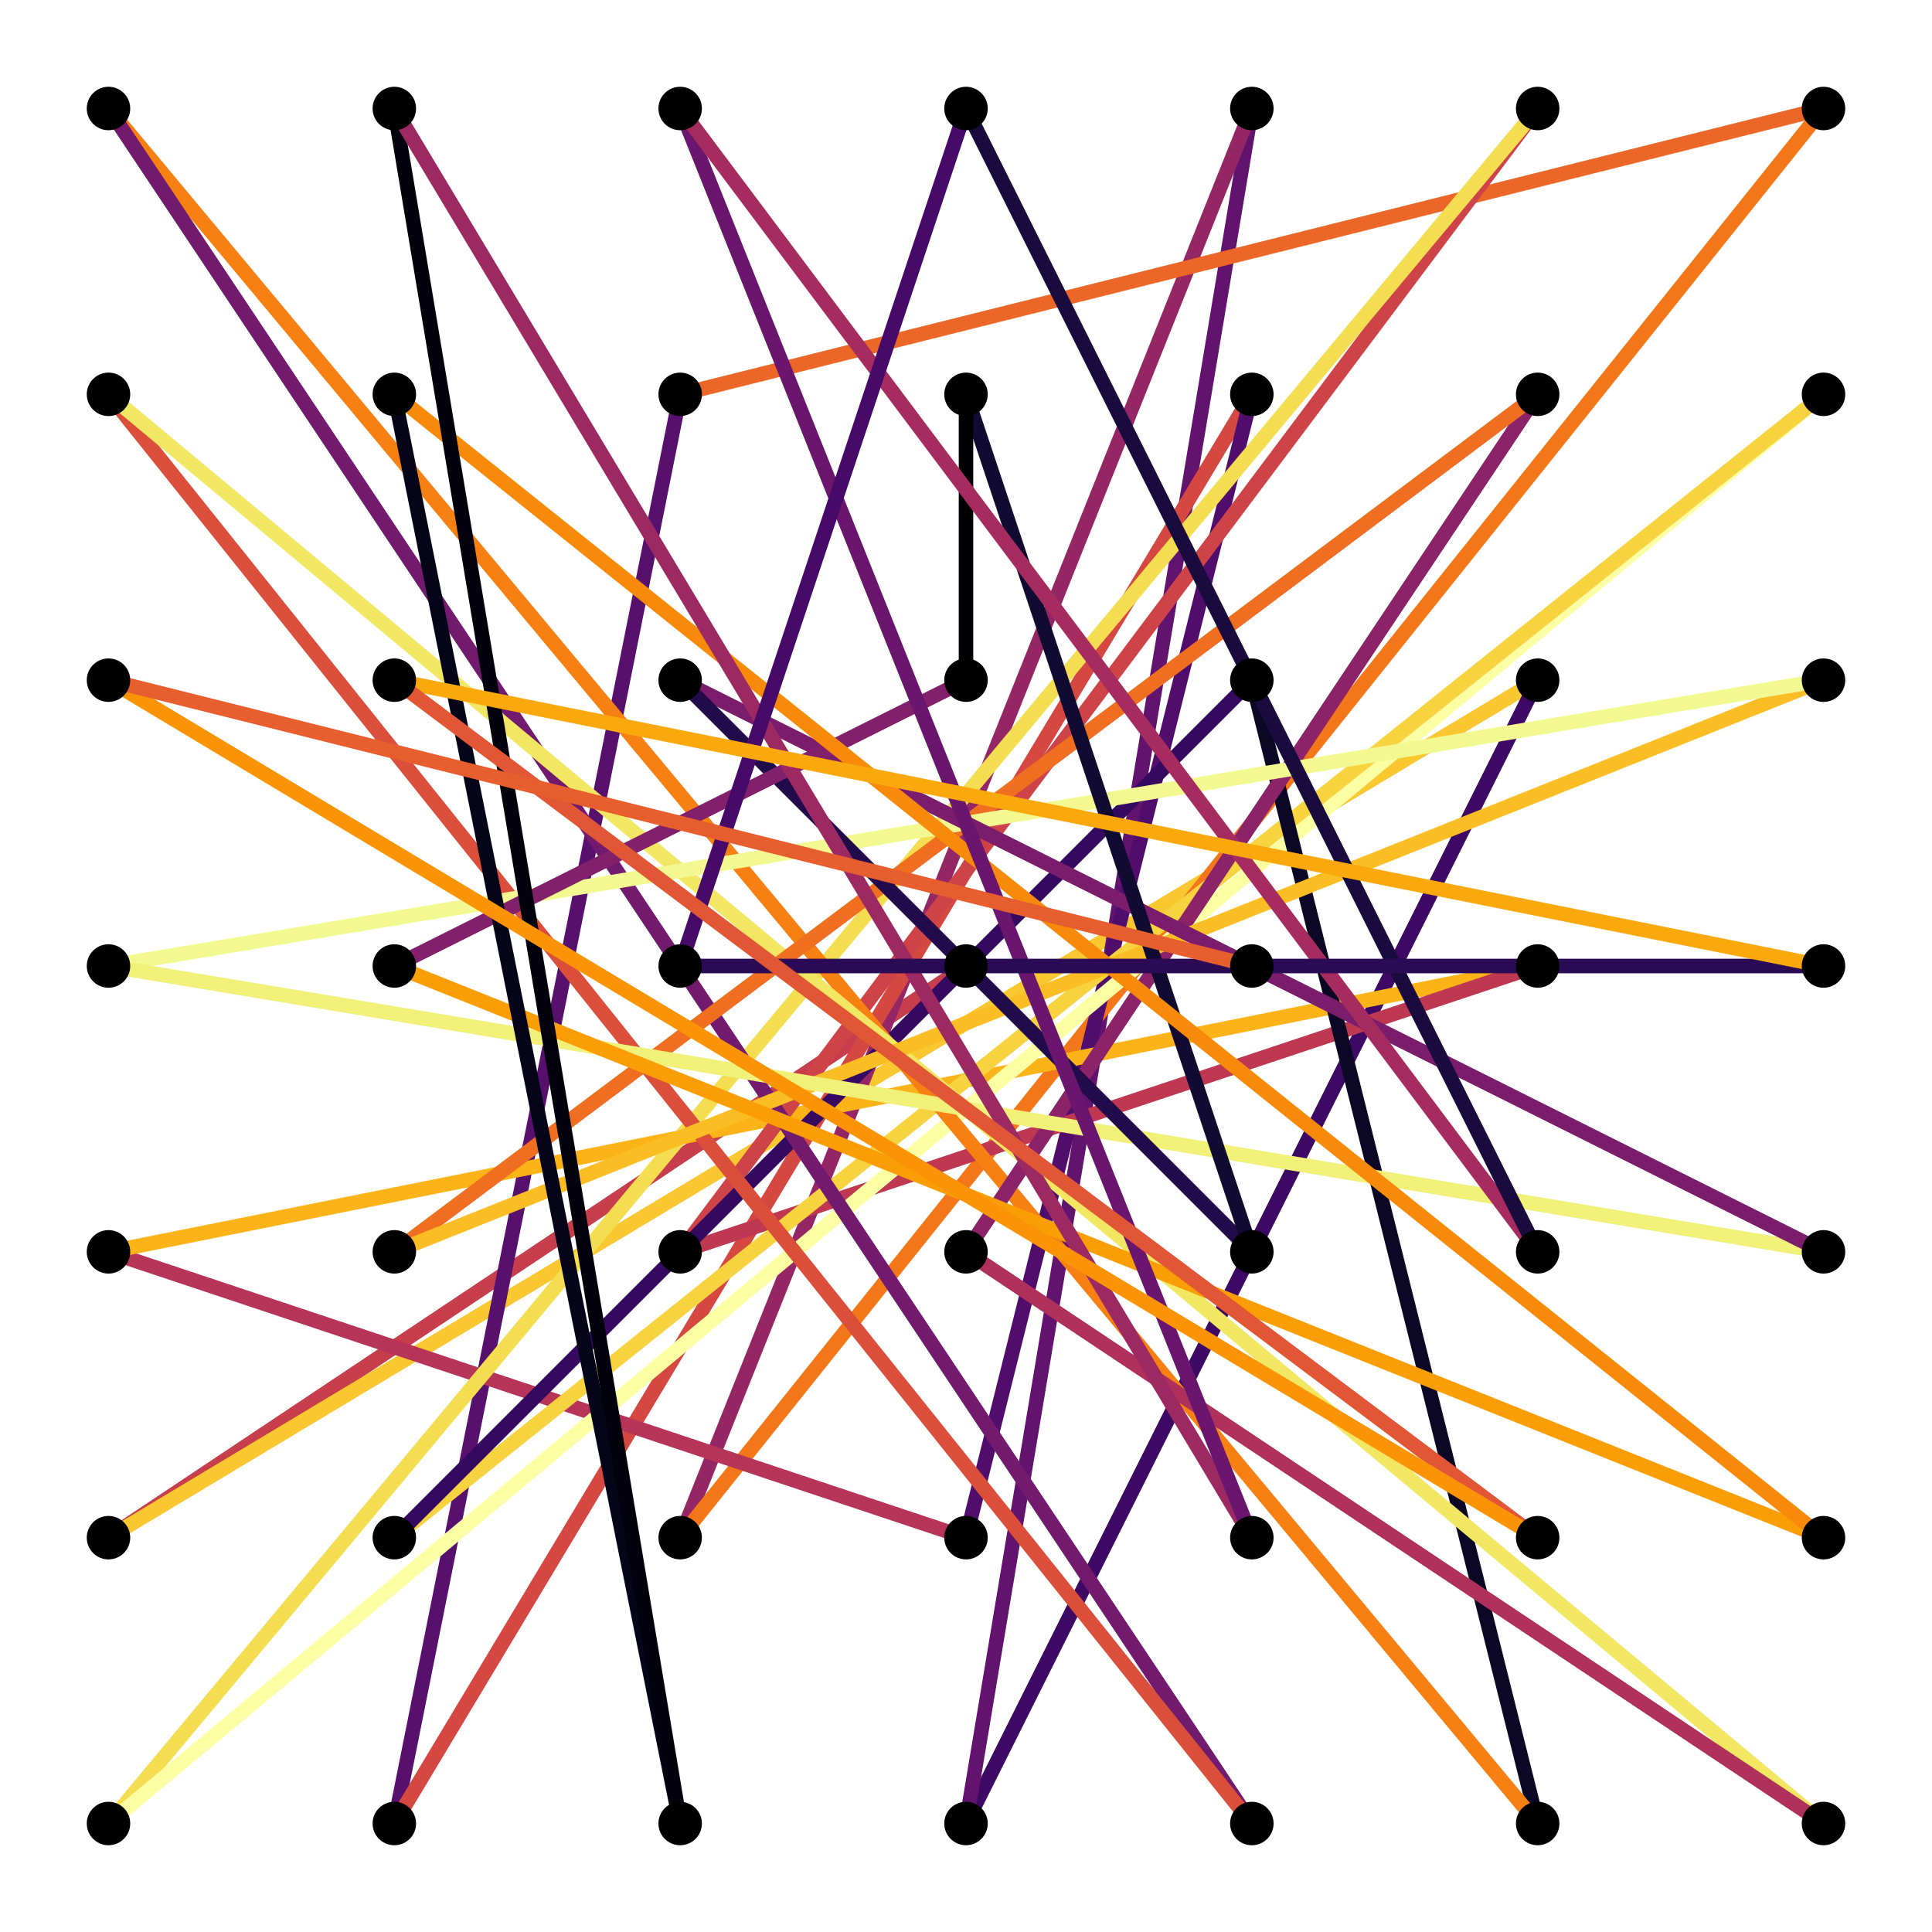
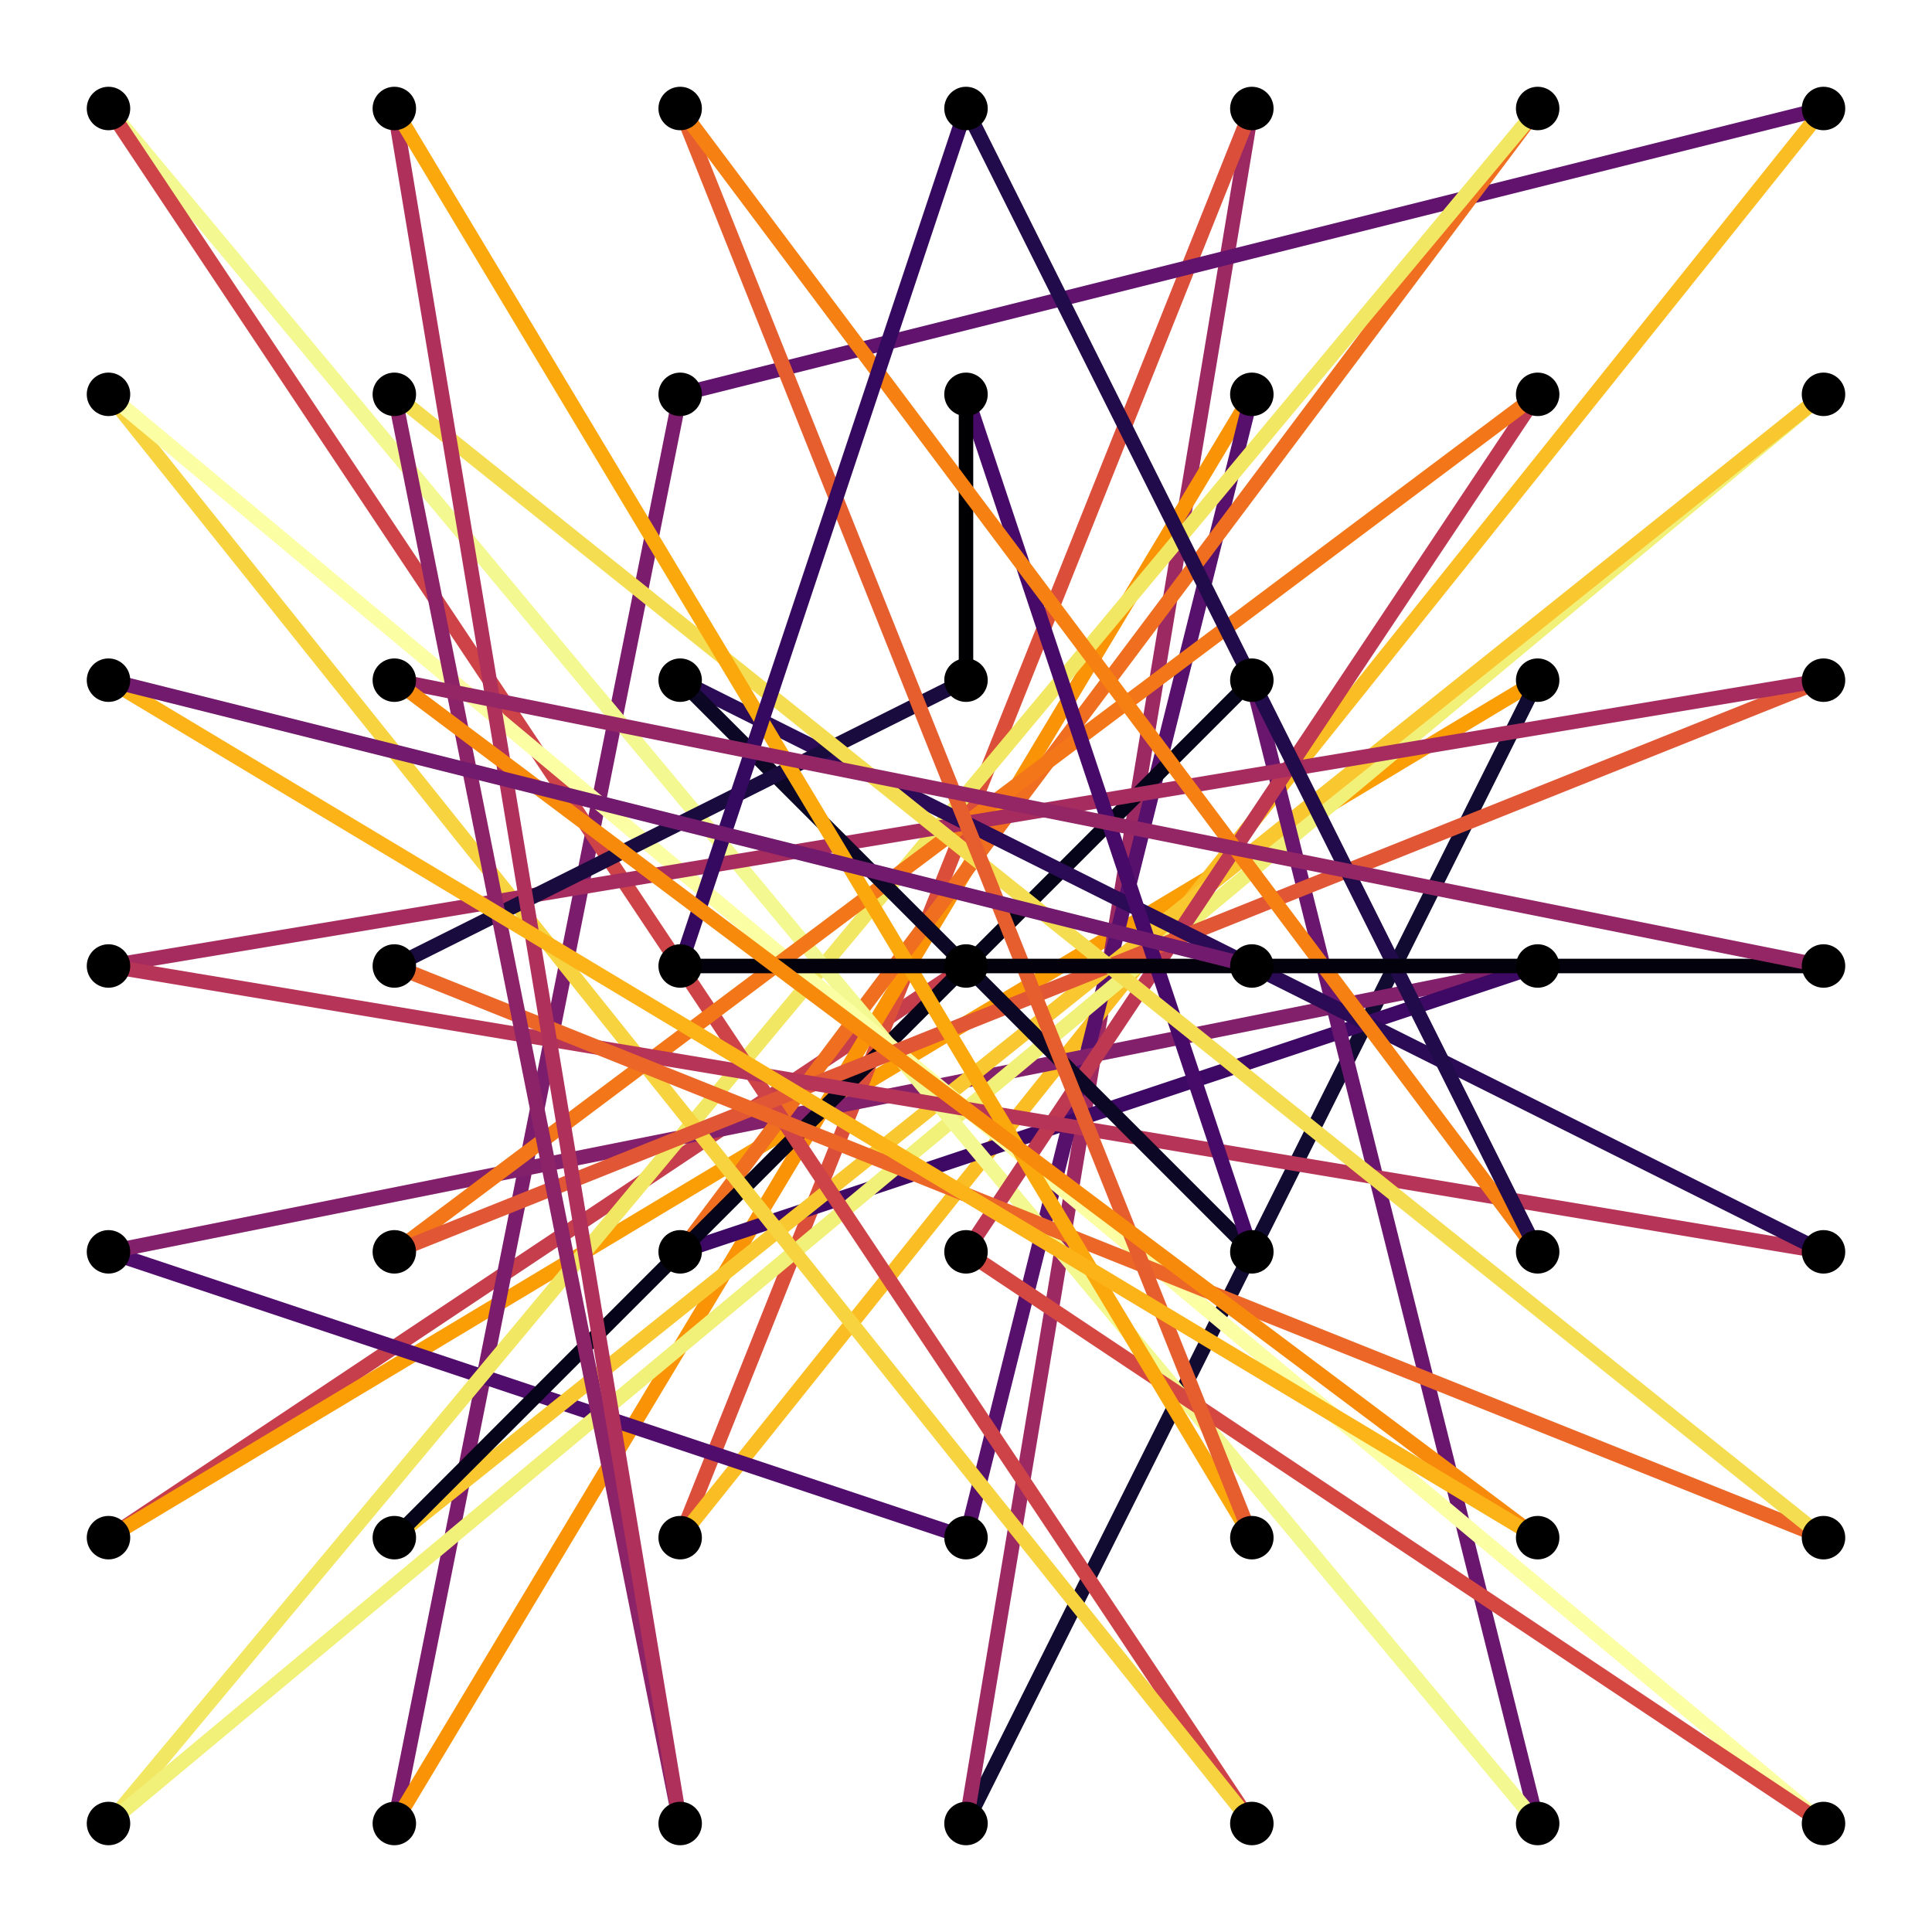
<svg xmlns="http://www.w3.org/2000/svg" width="400" height="400" viewBox="0 0 1600 1600">
  <defs>
-     <clipPath id="clip360">
+     <clipPath id="clip940">
      <rect x="0" y="0" width="1600" height="1600" />
    </clipPath>
  </defs>
-   <path clip-path="url(#clip360)" d=" M0 1600 L1600 1600 L1600 0 L0 0  Z   " fill="#ffffff" fill-rule="evenodd" fill-opacity="1" />
+   <path clip-path="url(#clip940)" d=" M0 1600 L1600 1600 L1600 0 L0 0  Z   " fill="#ffffff" fill-rule="evenodd" fill-opacity="1" />
  <defs>
-     <clipPath id="clip361">
+     <clipPath id="clip941">
      <rect x="320" y="160" width="1121" height="1121" />
    </clipPath>
  </defs>
-   <path clip-path="url(#clip360)" d=" M47.244 1552.76 L1552.76 1552.76 L1552.76 47.244 L47.244 47.244  Z   " fill="#ffffff" fill-rule="evenodd" fill-opacity="1" />
+   <path clip-path="url(#clip940)" d=" M47.244 1552.76 L1552.76 1552.76 L1552.76 47.244 L47.244 47.244  Z   " fill="#ffffff" fill-rule="evenodd" fill-opacity="1" />
  <defs>
-     <clipPath id="clip362">
+     <clipPath id="clip942">
      <rect x="47" y="47" width="1507" height="1507" />
    </clipPath>
  </defs>
-   <polyline clip-path="url(#clip362)" style="stroke:#c63d4c; stroke-linecap:butt; stroke-linejoin:round; stroke-width:12; stroke-opacity:1; fill:none" points="   800,800 89.853,1273.43    " />
-   <polyline clip-path="url(#clip362)" style="stroke:#f9c830; stroke-linecap:butt; stroke-linejoin:round; stroke-width:12; stroke-opacity:1; fill:none" points="   89.853,1273.43 1273.43,563.284    " />
-   <polyline clip-path="url(#clip362)" style="stroke:#3e0965; stroke-linecap:butt; stroke-linejoin:round; stroke-width:12; stroke-opacity:1; fill:none" points="   1273.43,563.284 800,1510.15    " />
-   <polyline clip-path="url(#clip362)" style="stroke:#61136e; stroke-linecap:butt; stroke-linejoin:round; stroke-width:12; stroke-opacity:1; fill:none" points="   800,1510.15 1036.72,89.853    " />
-   <polyline clip-path="url(#clip362)" style="stroke:#952666; stroke-linecap:butt; stroke-linejoin:round; stroke-width:12; stroke-opacity:1; fill:none" points="   1036.72,89.853 563.284,1273.43    " />
-   <polyline clip-path="url(#clip362)" style="stroke:#f37719; stroke-linecap:butt; stroke-linejoin:round; stroke-width:12; stroke-opacity:1; fill:none" points="   563.284,1273.43 1510.15,89.853    " />
-   <polyline clip-path="url(#clip362)" style="stroke:#eb6627; stroke-linecap:butt; stroke-linejoin:round; stroke-width:12; stroke-opacity:1; fill:none" points="   1510.15,89.853 563.284,326.569    " />
-   <polyline clip-path="url(#clip362)" style="stroke:#58106d; stroke-linecap:butt; stroke-linejoin:round; stroke-width:12; stroke-opacity:1; fill:none" points="   563.284,326.569 326.569,1510.15    " />
-   <polyline clip-path="url(#clip362)" style="stroke:#d44841; stroke-linecap:butt; stroke-linejoin:round; stroke-width:12; stroke-opacity:1; fill:none" points="   326.569,1510.15 1036.72,326.569    " />
-   <polyline clip-path="url(#clip362)" style="stroke:#500d6c; stroke-linecap:butt; stroke-linejoin:round; stroke-width:12; stroke-opacity:1; fill:none" points="   1036.72,326.569 800,1273.43    " />
-   <polyline clip-path="url(#clip362)" style="stroke:#b63457; stroke-linecap:butt; stroke-linejoin:round; stroke-width:12; stroke-opacity:1; fill:none" points="   800,1273.43 89.853,1036.72    " />
-   <polyline clip-path="url(#clip362)" style="stroke:#fbb317; stroke-linecap:butt; stroke-linejoin:round; stroke-width:12; stroke-opacity:1; fill:none" points="   89.853,1036.72 1273.43,800    " />
-   <polyline clip-path="url(#clip362)" style="stroke:#be3852; stroke-linecap:butt; stroke-linejoin:round; stroke-width:12; stroke-opacity:1; fill:none" points="   1273.43,800 563.284,1036.72    " />
-   <polyline clip-path="url(#clip362)" style="stroke:#cd4347; stroke-linecap:butt; stroke-linejoin:round; stroke-width:12; stroke-opacity:1; fill:none" points="   563.284,1036.72 1273.43,89.853    " />
-   <polyline clip-path="url(#clip362)" style="stroke:#f4dd50; stroke-linecap:butt; stroke-linejoin:round; stroke-width:12; stroke-opacity:1; fill:none" points="   1273.43,89.853 89.853,1510.15    " />
-   <polyline clip-path="url(#clip362)" style="stroke:#fcfea4; stroke-linecap:butt; stroke-linejoin:round; stroke-width:12; stroke-opacity:1; fill:none" points="   89.853,1510.15 1510.15,326.569    " />
-   <polyline clip-path="url(#clip362)" style="stroke:#f6d33f; stroke-linecap:butt; stroke-linejoin:round; stroke-width:12; stroke-opacity:1; fill:none" points="   1510.15,326.569 326.569,1273.43    " />
-   <polyline clip-path="url(#clip362)" style="stroke:#34095f; stroke-linecap:butt; stroke-linejoin:round; stroke-width:12; stroke-opacity:1; fill:none" points="   326.569,1273.43 1036.72,563.284    " />
-   <polyline clip-path="url(#clip362)" style="stroke:#0b0724; stroke-linecap:butt; stroke-linejoin:round; stroke-width:12; stroke-opacity:1; fill:none" points="   1036.72,563.284 1273.43,1510.15    " />
-   <polyline clip-path="url(#clip362)" style="stroke:#f68012; stroke-linecap:butt; stroke-linejoin:round; stroke-width:12; stroke-opacity:1; fill:none" points="   1273.43,1510.15 89.853,89.853    " />
-   <polyline clip-path="url(#clip362)" style="stroke:#721a6d; stroke-linecap:butt; stroke-linejoin:round; stroke-width:12; stroke-opacity:1; fill:none" points="   89.853,89.853 1036.72,1510.15    " />
-   <polyline clip-path="url(#clip362)" style="stroke:#db4f3a; stroke-linecap:butt; stroke-linejoin:round; stroke-width:12; stroke-opacity:1; fill:none" points="   1036.72,1510.15 89.853,326.569    " />
-   <polyline clip-path="url(#clip362)" style="stroke:#f2e763; stroke-linecap:butt; stroke-linejoin:round; stroke-width:12; stroke-opacity:1; fill:none" points="   89.853,326.569 1510.15,1510.15    " />
-   <polyline clip-path="url(#clip362)" style="stroke:#ae305b; stroke-linecap:butt; stroke-linejoin:round; stroke-width:12; stroke-opacity:1; fill:none" points="   1510.15,1510.15 800,1036.72    " />
-   <polyline clip-path="url(#clip362)" style="stroke:#8c2369; stroke-linecap:butt; stroke-linejoin:round; stroke-width:12; stroke-opacity:1; fill:none" points="   800,1036.72 1273.43,326.569    " />
-   <polyline clip-path="url(#clip362)" style="stroke:#ef6e20; stroke-linecap:butt; stroke-linejoin:round; stroke-width:12; stroke-opacity:1; fill:none" points="   1273.43,326.569 326.569,1036.72    " />
-   <polyline clip-path="url(#clip362)" style="stroke:#fabd23; stroke-linecap:butt; stroke-linejoin:round; stroke-width:12; stroke-opacity:1; fill:none" points="   326.569,1036.72 1510.15,563.284    " />
-   <polyline clip-path="url(#clip362)" style="stroke:#f4f890; stroke-linecap:butt; stroke-linejoin:round; stroke-width:12; stroke-opacity:1; fill:none" points="   1510.15,563.284 89.853,800    " />
-   <polyline clip-path="url(#clip362)" style="stroke:#f1f079; stroke-linecap:butt; stroke-linejoin:round; stroke-width:12; stroke-opacity:1; fill:none" points="   89.853,800 1510.15,1036.72    " />
-   <polyline clip-path="url(#clip362)" style="stroke:#7b1d6c; stroke-linecap:butt; stroke-linejoin:round; stroke-width:12; stroke-opacity:1; fill:none" points="   1510.15,1036.72 563.284,563.284    " />
-   <polyline clip-path="url(#clip362)" style="stroke:#210b4b; stroke-linecap:butt; stroke-linejoin:round; stroke-width:12; stroke-opacity:1; fill:none" points="   563.284,563.284 1036.72,1036.72    " />
-   <polyline clip-path="url(#clip362)" style="stroke:#110a31; stroke-linecap:butt; stroke-linejoin:round; stroke-width:12; stroke-opacity:1; fill:none" points="   1036.72,1036.72 800,326.569    " />
-   <polyline clip-path="url(#clip362)" style="stroke:#000003; stroke-linecap:butt; stroke-linejoin:round; stroke-width:12; stroke-opacity:1; fill:none" points="   800,326.569 800,563.284    " />
-   <polyline clip-path="url(#clip362)" style="stroke:#83206b; stroke-linecap:butt; stroke-linejoin:round; stroke-width:12; stroke-opacity:1; fill:none" points="   800,563.284 326.569,800    " />
-   <polyline clip-path="url(#clip362)" style="stroke:#fb9e06; stroke-linecap:butt; stroke-linejoin:round; stroke-width:12; stroke-opacity:1; fill:none" points="   326.569,800 1510.15,1273.43    " />
-   <polyline clip-path="url(#clip362)" style="stroke:#f88a0b; stroke-linecap:butt; stroke-linejoin:round; stroke-width:12; stroke-opacity:1; fill:none" points="   1510.15,1273.43 326.569,326.569    " />
-   <polyline clip-path="url(#clip362)" style="stroke:#050418; stroke-linecap:butt; stroke-linejoin:round; stroke-width:12; stroke-opacity:1; fill:none" points="   326.569,326.569 563.284,1510.15    " />
-   <polyline clip-path="url(#clip362)" style="stroke:#02010c; stroke-linecap:butt; stroke-linejoin:round; stroke-width:12; stroke-opacity:1; fill:none" points="   563.284,1510.15 326.569,89.853    " />
-   <polyline clip-path="url(#clip362)" style="stroke:#9d2963; stroke-linecap:butt; stroke-linejoin:round; stroke-width:12; stroke-opacity:1; fill:none" points="   326.569,89.853 1036.72,1273.43    " />
-   <polyline clip-path="url(#clip362)" style="stroke:#6a166e; stroke-linecap:butt; stroke-linejoin:round; stroke-width:12; stroke-opacity:1; fill:none" points="   1036.72,1273.43 563.284,89.853    " />
-   <polyline clip-path="url(#clip362)" style="stroke:#a62c5f; stroke-linecap:butt; stroke-linejoin:round; stroke-width:12; stroke-opacity:1; fill:none" points="   563.284,89.853 1273.43,1036.72    " />
-   <polyline clip-path="url(#clip362)" style="stroke:#190b3e; stroke-linecap:butt; stroke-linejoin:round; stroke-width:12; stroke-opacity:1; fill:none" points="   1273.43,1036.72 800,89.853    " />
-   <polyline clip-path="url(#clip362)" style="stroke:#470a69; stroke-linecap:butt; stroke-linejoin:round; stroke-width:12; stroke-opacity:1; fill:none" points="   800,89.853 563.284,800    " />
-   <polyline clip-path="url(#clip362)" style="stroke:#2b0a56; stroke-linecap:butt; stroke-linejoin:round; stroke-width:12; stroke-opacity:1; fill:none" points="   563.284,800 1510.15,800    " />
-   <polyline clip-path="url(#clip362)" style="stroke:#fba80d; stroke-linecap:butt; stroke-linejoin:round; stroke-width:12; stroke-opacity:1; fill:none" points="   1510.15,800 326.569,563.284    " />
-   <polyline clip-path="url(#clip362)" style="stroke:#e15634; stroke-linecap:butt; stroke-linejoin:round; stroke-width:12; stroke-opacity:1; fill:none" points="   326.569,563.284 1273.43,1273.43    " />
-   <polyline clip-path="url(#clip362)" style="stroke:#fa9406; stroke-linecap:butt; stroke-linejoin:round; stroke-width:12; stroke-opacity:1; fill:none" points="   1273.43,1273.43 89.853,563.284    " />
-   <polyline clip-path="url(#clip362)" style="stroke:#e65e2e; stroke-linecap:butt; stroke-linejoin:round; stroke-width:12; stroke-opacity:1; fill:none" points="   89.853,563.284 1036.72,800    " />
-   <circle clip-path="url(#clip362)" cx="89.853" cy="1510.15" r="18" fill="#000000" fill-rule="evenodd" fill-opacity="1" stroke="none" />
-   <circle clip-path="url(#clip362)" cx="89.853" cy="1273.43" r="18" fill="#000000" fill-rule="evenodd" fill-opacity="1" stroke="none" />
-   <circle clip-path="url(#clip362)" cx="89.853" cy="1036.72" r="18" fill="#000000" fill-rule="evenodd" fill-opacity="1" stroke="none" />
-   <circle clip-path="url(#clip362)" cx="89.853" cy="800" r="18" fill="#000000" fill-rule="evenodd" fill-opacity="1" stroke="none" />
-   <circle clip-path="url(#clip362)" cx="89.853" cy="563.284" r="18" fill="#000000" fill-rule="evenodd" fill-opacity="1" stroke="none" />
-   <circle clip-path="url(#clip362)" cx="89.853" cy="326.569" r="18" fill="#000000" fill-rule="evenodd" fill-opacity="1" stroke="none" />
-   <circle clip-path="url(#clip362)" cx="89.853" cy="89.853" r="18" fill="#000000" fill-rule="evenodd" fill-opacity="1" stroke="none" />
-   <circle clip-path="url(#clip362)" cx="326.569" cy="1510.15" r="18" fill="#000000" fill-rule="evenodd" fill-opacity="1" stroke="none" />
-   <circle clip-path="url(#clip362)" cx="326.569" cy="1273.43" r="18" fill="#000000" fill-rule="evenodd" fill-opacity="1" stroke="none" />
-   <circle clip-path="url(#clip362)" cx="326.569" cy="1036.72" r="18" fill="#000000" fill-rule="evenodd" fill-opacity="1" stroke="none" />
-   <circle clip-path="url(#clip362)" cx="326.569" cy="800" r="18" fill="#000000" fill-rule="evenodd" fill-opacity="1" stroke="none" />
-   <circle clip-path="url(#clip362)" cx="326.569" cy="563.284" r="18" fill="#000000" fill-rule="evenodd" fill-opacity="1" stroke="none" />
-   <circle clip-path="url(#clip362)" cx="326.569" cy="326.569" r="18" fill="#000000" fill-rule="evenodd" fill-opacity="1" stroke="none" />
-   <circle clip-path="url(#clip362)" cx="326.569" cy="89.853" r="18" fill="#000000" fill-rule="evenodd" fill-opacity="1" stroke="none" />
-   <circle clip-path="url(#clip362)" cx="563.284" cy="1510.15" r="18" fill="#000000" fill-rule="evenodd" fill-opacity="1" stroke="none" />
-   <circle clip-path="url(#clip362)" cx="563.284" cy="1273.43" r="18" fill="#000000" fill-rule="evenodd" fill-opacity="1" stroke="none" />
-   <circle clip-path="url(#clip362)" cx="563.284" cy="1036.72" r="18" fill="#000000" fill-rule="evenodd" fill-opacity="1" stroke="none" />
-   <circle clip-path="url(#clip362)" cx="563.284" cy="800" r="18" fill="#000000" fill-rule="evenodd" fill-opacity="1" stroke="none" />
-   <circle clip-path="url(#clip362)" cx="563.284" cy="563.284" r="18" fill="#000000" fill-rule="evenodd" fill-opacity="1" stroke="none" />
-   <circle clip-path="url(#clip362)" cx="563.284" cy="326.569" r="18" fill="#000000" fill-rule="evenodd" fill-opacity="1" stroke="none" />
-   <circle clip-path="url(#clip362)" cx="563.284" cy="89.853" r="18" fill="#000000" fill-rule="evenodd" fill-opacity="1" stroke="none" />
-   <circle clip-path="url(#clip362)" cx="800" cy="1510.15" r="18" fill="#000000" fill-rule="evenodd" fill-opacity="1" stroke="none" />
-   <circle clip-path="url(#clip362)" cx="800" cy="1273.43" r="18" fill="#000000" fill-rule="evenodd" fill-opacity="1" stroke="none" />
-   <circle clip-path="url(#clip362)" cx="800" cy="1036.72" r="18" fill="#000000" fill-rule="evenodd" fill-opacity="1" stroke="none" />
-   <circle clip-path="url(#clip362)" cx="800" cy="800" r="18" fill="#000000" fill-rule="evenodd" fill-opacity="1" stroke="none" />
-   <circle clip-path="url(#clip362)" cx="800" cy="563.284" r="18" fill="#000000" fill-rule="evenodd" fill-opacity="1" stroke="none" />
-   <circle clip-path="url(#clip362)" cx="800" cy="326.569" r="18" fill="#000000" fill-rule="evenodd" fill-opacity="1" stroke="none" />
-   <circle clip-path="url(#clip362)" cx="800" cy="89.853" r="18" fill="#000000" fill-rule="evenodd" fill-opacity="1" stroke="none" />
-   <circle clip-path="url(#clip362)" cx="1036.72" cy="1510.15" r="18" fill="#000000" fill-rule="evenodd" fill-opacity="1" stroke="none" />
-   <circle clip-path="url(#clip362)" cx="1036.72" cy="1273.43" r="18" fill="#000000" fill-rule="evenodd" fill-opacity="1" stroke="none" />
-   <circle clip-path="url(#clip362)" cx="1036.72" cy="1036.72" r="18" fill="#000000" fill-rule="evenodd" fill-opacity="1" stroke="none" />
-   <circle clip-path="url(#clip362)" cx="1036.72" cy="800" r="18" fill="#000000" fill-rule="evenodd" fill-opacity="1" stroke="none" />
-   <circle clip-path="url(#clip362)" cx="1036.72" cy="563.284" r="18" fill="#000000" fill-rule="evenodd" fill-opacity="1" stroke="none" />
-   <circle clip-path="url(#clip362)" cx="1036.72" cy="326.569" r="18" fill="#000000" fill-rule="evenodd" fill-opacity="1" stroke="none" />
-   <circle clip-path="url(#clip362)" cx="1036.72" cy="89.853" r="18" fill="#000000" fill-rule="evenodd" fill-opacity="1" stroke="none" />
-   <circle clip-path="url(#clip362)" cx="1273.43" cy="1510.15" r="18" fill="#000000" fill-rule="evenodd" fill-opacity="1" stroke="none" />
-   <circle clip-path="url(#clip362)" cx="1273.43" cy="1273.43" r="18" fill="#000000" fill-rule="evenodd" fill-opacity="1" stroke="none" />
-   <circle clip-path="url(#clip362)" cx="1273.43" cy="1036.72" r="18" fill="#000000" fill-rule="evenodd" fill-opacity="1" stroke="none" />
-   <circle clip-path="url(#clip362)" cx="1273.43" cy="800" r="18" fill="#000000" fill-rule="evenodd" fill-opacity="1" stroke="none" />
-   <circle clip-path="url(#clip362)" cx="1273.43" cy="563.284" r="18" fill="#000000" fill-rule="evenodd" fill-opacity="1" stroke="none" />
-   <circle clip-path="url(#clip362)" cx="1273.43" cy="326.569" r="18" fill="#000000" fill-rule="evenodd" fill-opacity="1" stroke="none" />
-   <circle clip-path="url(#clip362)" cx="1273.43" cy="89.853" r="18" fill="#000000" fill-rule="evenodd" fill-opacity="1" stroke="none" />
-   <circle clip-path="url(#clip362)" cx="1510.15" cy="1510.15" r="18" fill="#000000" fill-rule="evenodd" fill-opacity="1" stroke="none" />
-   <circle clip-path="url(#clip362)" cx="1510.15" cy="1273.43" r="18" fill="#000000" fill-rule="evenodd" fill-opacity="1" stroke="none" />
-   <circle clip-path="url(#clip362)" cx="1510.15" cy="1036.72" r="18" fill="#000000" fill-rule="evenodd" fill-opacity="1" stroke="none" />
-   <circle clip-path="url(#clip362)" cx="1510.15" cy="800" r="18" fill="#000000" fill-rule="evenodd" fill-opacity="1" stroke="none" />
-   <circle clip-path="url(#clip362)" cx="1510.15" cy="563.284" r="18" fill="#000000" fill-rule="evenodd" fill-opacity="1" stroke="none" />
-   <circle clip-path="url(#clip362)" cx="1510.15" cy="326.569" r="18" fill="#000000" fill-rule="evenodd" fill-opacity="1" stroke="none" />
-   <circle clip-path="url(#clip362)" cx="1510.15" cy="89.853" r="18" fill="#000000" fill-rule="evenodd" fill-opacity="1" stroke="none" />
+   <polyline clip-path="url(#clip942)" style="stroke:#c63d4c; stroke-linecap:butt; stroke-linejoin:round; stroke-width:12; stroke-opacity:1; fill:none" points="   800,800 89.853,1273.43    " />
+   <polyline clip-path="url(#clip942)" style="stroke:#fb9e06; stroke-linecap:butt; stroke-linejoin:round; stroke-width:12; stroke-opacity:1; fill:none" points="   89.853,1273.43 1273.43,563.284    " />
+   <polyline clip-path="url(#clip942)" style="stroke:#110a31; stroke-linecap:butt; stroke-linejoin:round; stroke-width:12; stroke-opacity:1; fill:none" points="   1273.43,563.284 800,1510.15    " />
+   <polyline clip-path="url(#clip942)" style="stroke:#9d2963; stroke-linecap:butt; stroke-linejoin:round; stroke-width:12; stroke-opacity:1; fill:none" points="   800,1510.15 1036.72,89.853    " />
+   <polyline clip-path="url(#clip942)" style="stroke:#db4f3a; stroke-linecap:butt; stroke-linejoin:round; stroke-width:12; stroke-opacity:1; fill:none" points="   1036.72,89.853 563.284,1273.43    " />
+   <polyline clip-path="url(#clip942)" style="stroke:#fabd23; stroke-linecap:butt; stroke-linejoin:round; stroke-width:12; stroke-opacity:1; fill:none" points="   563.284,1273.43 1510.15,89.853    " />
+   <polyline clip-path="url(#clip942)" style="stroke:#61136e; stroke-linecap:butt; stroke-linejoin:round; stroke-width:12; stroke-opacity:1; fill:none" points="   1510.15,89.853 563.284,326.569    " />
+   <polyline clip-path="url(#clip942)" style="stroke:#7b1d6c; stroke-linecap:butt; stroke-linejoin:round; stroke-width:12; stroke-opacity:1; fill:none" points="   563.284,326.569 326.569,1510.15    " />
+   <polyline clip-path="url(#clip942)" style="stroke:#fa9406; stroke-linecap:butt; stroke-linejoin:round; stroke-width:12; stroke-opacity:1; fill:none" points="   326.569,1510.15 1036.72,326.569    " />
+   <polyline clip-path="url(#clip942)" style="stroke:#58106d; stroke-linecap:butt; stroke-linejoin:round; stroke-width:12; stroke-opacity:1; fill:none" points="   1036.72,326.569 800,1273.43    " />
+   <polyline clip-path="url(#clip942)" style="stroke:#500d6c; stroke-linecap:butt; stroke-linejoin:round; stroke-width:12; stroke-opacity:1; fill:none" points="   800,1273.43 89.853,1036.72    " />
+   <polyline clip-path="url(#clip942)" style="stroke:#83206b; stroke-linecap:butt; stroke-linejoin:round; stroke-width:12; stroke-opacity:1; fill:none" points="   89.853,1036.72 1273.43,800    " />
+   <polyline clip-path="url(#clip942)" style="stroke:#3e0965; stroke-linecap:butt; stroke-linejoin:round; stroke-width:12; stroke-opacity:1; fill:none" points="   1273.43,800 563.284,1036.72    " />
+   <polyline clip-path="url(#clip942)" style="stroke:#ef6e20; stroke-linecap:butt; stroke-linejoin:round; stroke-width:12; stroke-opacity:1; fill:none" points="   563.284,1036.72 1273.43,89.853    " />
+   <polyline clip-path="url(#clip942)" style="stroke:#f2e763; stroke-linecap:butt; stroke-linejoin:round; stroke-width:12; stroke-opacity:1; fill:none" points="   1273.43,89.853 89.853,1510.15    " />
+   <polyline clip-path="url(#clip942)" style="stroke:#f1f079; stroke-linecap:butt; stroke-linejoin:round; stroke-width:12; stroke-opacity:1; fill:none" points="   89.853,1510.15 1510.15,326.569    " />
+   <polyline clip-path="url(#clip942)" style="stroke:#f9c830; stroke-linecap:butt; stroke-linejoin:round; stroke-width:12; stroke-opacity:1; fill:none" points="   1510.15,326.569 326.569,1273.43    " />
+   <polyline clip-path="url(#clip942)" style="stroke:#050418; stroke-linecap:butt; stroke-linejoin:round; stroke-width:12; stroke-opacity:1; fill:none" points="   326.569,1273.43 1036.72,563.284    " />
+   <polyline clip-path="url(#clip942)" style="stroke:#6a166e; stroke-linecap:butt; stroke-linejoin:round; stroke-width:12; stroke-opacity:1; fill:none" points="   1036.72,563.284 1273.43,1510.15    " />
+   <polyline clip-path="url(#clip942)" style="stroke:#f4f890; stroke-linecap:butt; stroke-linejoin:round; stroke-width:12; stroke-opacity:1; fill:none" points="   1273.43,1510.15 89.853,89.853    " />
+   <polyline clip-path="url(#clip942)" style="stroke:#cd4347; stroke-linecap:butt; stroke-linejoin:round; stroke-width:12; stroke-opacity:1; fill:none" points="   89.853,89.853 1036.72,1510.15    " />
+   <polyline clip-path="url(#clip942)" style="stroke:#f6d33f; stroke-linecap:butt; stroke-linejoin:round; stroke-width:12; stroke-opacity:1; fill:none" points="   1036.72,1510.15 89.853,326.569    " />
+   <polyline clip-path="url(#clip942)" style="stroke:#fcfea4; stroke-linecap:butt; stroke-linejoin:round; stroke-width:12; stroke-opacity:1; fill:none" points="   89.853,326.569 1510.15,1510.15    " />
+   <polyline clip-path="url(#clip942)" style="stroke:#d44841; stroke-linecap:butt; stroke-linejoin:round; stroke-width:12; stroke-opacity:1; fill:none" points="   1510.15,1510.15 800,1036.72    " />
+   <polyline clip-path="url(#clip942)" style="stroke:#be3852; stroke-linecap:butt; stroke-linejoin:round; stroke-width:12; stroke-opacity:1; fill:none" points="   800,1036.72 1273.43,326.569    " />
+   <polyline clip-path="url(#clip942)" style="stroke:#f37719; stroke-linecap:butt; stroke-linejoin:round; stroke-width:12; stroke-opacity:1; fill:none" points="   1273.43,326.569 326.569,1036.72    " />
+   <polyline clip-path="url(#clip942)" style="stroke:#e15634; stroke-linecap:butt; stroke-linejoin:round; stroke-width:12; stroke-opacity:1; fill:none" points="   326.569,1036.72 1510.15,563.284    " />
+   <polyline clip-path="url(#clip942)" style="stroke:#a62c5f; stroke-linecap:butt; stroke-linejoin:round; stroke-width:12; stroke-opacity:1; fill:none" points="   1510.15,563.284 89.853,800    " />
+   <polyline clip-path="url(#clip942)" style="stroke:#b63457; stroke-linecap:butt; stroke-linejoin:round; stroke-width:12; stroke-opacity:1; fill:none" points="   89.853,800 1510.15,1036.72    " />
+   <polyline clip-path="url(#clip942)" style="stroke:#2b0a56; stroke-linecap:butt; stroke-linejoin:round; stroke-width:12; stroke-opacity:1; fill:none" points="   1510.15,1036.72 563.284,563.284    " />
+   <polyline clip-path="url(#clip942)" style="stroke:#0b0724; stroke-linecap:butt; stroke-linejoin:round; stroke-width:12; stroke-opacity:1; fill:none" points="   563.284,563.284 1036.72,1036.72    " />
+   <polyline clip-path="url(#clip942)" style="stroke:#470a69; stroke-linecap:butt; stroke-linejoin:round; stroke-width:12; stroke-opacity:1; fill:none" points="   1036.72,1036.72 800,326.569    " />
+   <polyline clip-path="url(#clip942)" style="stroke:#000003; stroke-linecap:butt; stroke-linejoin:round; stroke-width:12; stroke-opacity:1; fill:none" points="   800,326.569 800,563.284    " />
+   <polyline clip-path="url(#clip942)" style="stroke:#190b3e; stroke-linecap:butt; stroke-linejoin:round; stroke-width:12; stroke-opacity:1; fill:none" points="   800,563.284 326.569,800    " />
+   <polyline clip-path="url(#clip942)" style="stroke:#eb6627; stroke-linecap:butt; stroke-linejoin:round; stroke-width:12; stroke-opacity:1; fill:none" points="   326.569,800 1510.15,1273.43    " />
+   <polyline clip-path="url(#clip942)" style="stroke:#f4dd50; stroke-linecap:butt; stroke-linejoin:round; stroke-width:12; stroke-opacity:1; fill:none" points="   1510.15,1273.43 326.569,326.569    " />
+   <polyline clip-path="url(#clip942)" style="stroke:#8c2369; stroke-linecap:butt; stroke-linejoin:round; stroke-width:12; stroke-opacity:1; fill:none" points="   326.569,326.569 563.284,1510.15    " />
+   <polyline clip-path="url(#clip942)" style="stroke:#ae305b; stroke-linecap:butt; stroke-linejoin:round; stroke-width:12; stroke-opacity:1; fill:none" points="   563.284,1510.15 326.569,89.853    " />
+   <polyline clip-path="url(#clip942)" style="stroke:#fba80d; stroke-linecap:butt; stroke-linejoin:round; stroke-width:12; stroke-opacity:1; fill:none" points="   326.569,89.853 1036.72,1273.43    " />
+   <polyline clip-path="url(#clip942)" style="stroke:#e65e2e; stroke-linecap:butt; stroke-linejoin:round; stroke-width:12; stroke-opacity:1; fill:none" points="   1036.72,1273.43 563.284,89.853    " />
+   <polyline clip-path="url(#clip942)" style="stroke:#f68012; stroke-linecap:butt; stroke-linejoin:round; stroke-width:12; stroke-opacity:1; fill:none" points="   563.284,89.853 1273.43,1036.72    " />
+   <polyline clip-path="url(#clip942)" style="stroke:#210b4b; stroke-linecap:butt; stroke-linejoin:round; stroke-width:12; stroke-opacity:1; fill:none" points="   1273.43,1036.72 800,89.853    " />
+   <polyline clip-path="url(#clip942)" style="stroke:#34095f; stroke-linecap:butt; stroke-linejoin:round; stroke-width:12; stroke-opacity:1; fill:none" points="   800,89.853 563.284,800    " />
+   <polyline clip-path="url(#clip942)" style="stroke:#02010c; stroke-linecap:butt; stroke-linejoin:round; stroke-width:12; stroke-opacity:1; fill:none" points="   563.284,800 1510.15,800    " />
+   <polyline clip-path="url(#clip942)" style="stroke:#952666; stroke-linecap:butt; stroke-linejoin:round; stroke-width:12; stroke-opacity:1; fill:none" points="   1510.15,800 326.569,563.284    " />
+   <polyline clip-path="url(#clip942)" style="stroke:#f88a0b; stroke-linecap:butt; stroke-linejoin:round; stroke-width:12; stroke-opacity:1; fill:none" points="   326.569,563.284 1273.43,1273.43    " />
+   <polyline clip-path="url(#clip942)" style="stroke:#fbb317; stroke-linecap:butt; stroke-linejoin:round; stroke-width:12; stroke-opacity:1; fill:none" points="   1273.43,1273.43 89.853,563.284    " />
+   <polyline clip-path="url(#clip942)" style="stroke:#721a6d; stroke-linecap:butt; stroke-linejoin:round; stroke-width:12; stroke-opacity:1; fill:none" points="   89.853,563.284 1036.72,800    " />
+   <circle clip-path="url(#clip942)" cx="89.853" cy="1510.15" r="18" fill="#000000" fill-rule="evenodd" fill-opacity="1" stroke="none" />
+   <circle clip-path="url(#clip942)" cx="89.853" cy="1273.43" r="18" fill="#000000" fill-rule="evenodd" fill-opacity="1" stroke="none" />
+   <circle clip-path="url(#clip942)" cx="89.853" cy="1036.72" r="18" fill="#000000" fill-rule="evenodd" fill-opacity="1" stroke="none" />
+   <circle clip-path="url(#clip942)" cx="89.853" cy="800" r="18" fill="#000000" fill-rule="evenodd" fill-opacity="1" stroke="none" />
+   <circle clip-path="url(#clip942)" cx="89.853" cy="563.284" r="18" fill="#000000" fill-rule="evenodd" fill-opacity="1" stroke="none" />
+   <circle clip-path="url(#clip942)" cx="89.853" cy="326.569" r="18" fill="#000000" fill-rule="evenodd" fill-opacity="1" stroke="none" />
+   <circle clip-path="url(#clip942)" cx="89.853" cy="89.853" r="18" fill="#000000" fill-rule="evenodd" fill-opacity="1" stroke="none" />
+   <circle clip-path="url(#clip942)" cx="326.569" cy="1510.15" r="18" fill="#000000" fill-rule="evenodd" fill-opacity="1" stroke="none" />
+   <circle clip-path="url(#clip942)" cx="326.569" cy="1273.43" r="18" fill="#000000" fill-rule="evenodd" fill-opacity="1" stroke="none" />
+   <circle clip-path="url(#clip942)" cx="326.569" cy="1036.72" r="18" fill="#000000" fill-rule="evenodd" fill-opacity="1" stroke="none" />
+   <circle clip-path="url(#clip942)" cx="326.569" cy="800" r="18" fill="#000000" fill-rule="evenodd" fill-opacity="1" stroke="none" />
+   <circle clip-path="url(#clip942)" cx="326.569" cy="563.284" r="18" fill="#000000" fill-rule="evenodd" fill-opacity="1" stroke="none" />
+   <circle clip-path="url(#clip942)" cx="326.569" cy="326.569" r="18" fill="#000000" fill-rule="evenodd" fill-opacity="1" stroke="none" />
+   <circle clip-path="url(#clip942)" cx="326.569" cy="89.853" r="18" fill="#000000" fill-rule="evenodd" fill-opacity="1" stroke="none" />
+   <circle clip-path="url(#clip942)" cx="563.284" cy="1510.15" r="18" fill="#000000" fill-rule="evenodd" fill-opacity="1" stroke="none" />
+   <circle clip-path="url(#clip942)" cx="563.284" cy="1273.43" r="18" fill="#000000" fill-rule="evenodd" fill-opacity="1" stroke="none" />
+   <circle clip-path="url(#clip942)" cx="563.284" cy="1036.72" r="18" fill="#000000" fill-rule="evenodd" fill-opacity="1" stroke="none" />
+   <circle clip-path="url(#clip942)" cx="563.284" cy="800" r="18" fill="#000000" fill-rule="evenodd" fill-opacity="1" stroke="none" />
+   <circle clip-path="url(#clip942)" cx="563.284" cy="563.284" r="18" fill="#000000" fill-rule="evenodd" fill-opacity="1" stroke="none" />
+   <circle clip-path="url(#clip942)" cx="563.284" cy="326.569" r="18" fill="#000000" fill-rule="evenodd" fill-opacity="1" stroke="none" />
+   <circle clip-path="url(#clip942)" cx="563.284" cy="89.853" r="18" fill="#000000" fill-rule="evenodd" fill-opacity="1" stroke="none" />
+   <circle clip-path="url(#clip942)" cx="800" cy="1510.15" r="18" fill="#000000" fill-rule="evenodd" fill-opacity="1" stroke="none" />
+   <circle clip-path="url(#clip942)" cx="800" cy="1273.43" r="18" fill="#000000" fill-rule="evenodd" fill-opacity="1" stroke="none" />
+   <circle clip-path="url(#clip942)" cx="800" cy="1036.72" r="18" fill="#000000" fill-rule="evenodd" fill-opacity="1" stroke="none" />
+   <circle clip-path="url(#clip942)" cx="800" cy="800" r="18" fill="#000000" fill-rule="evenodd" fill-opacity="1" stroke="none" />
+   <circle clip-path="url(#clip942)" cx="800" cy="563.284" r="18" fill="#000000" fill-rule="evenodd" fill-opacity="1" stroke="none" />
+   <circle clip-path="url(#clip942)" cx="800" cy="326.569" r="18" fill="#000000" fill-rule="evenodd" fill-opacity="1" stroke="none" />
+   <circle clip-path="url(#clip942)" cx="800" cy="89.853" r="18" fill="#000000" fill-rule="evenodd" fill-opacity="1" stroke="none" />
+   <circle clip-path="url(#clip942)" cx="1036.72" cy="1510.15" r="18" fill="#000000" fill-rule="evenodd" fill-opacity="1" stroke="none" />
+   <circle clip-path="url(#clip942)" cx="1036.72" cy="1273.43" r="18" fill="#000000" fill-rule="evenodd" fill-opacity="1" stroke="none" />
+   <circle clip-path="url(#clip942)" cx="1036.72" cy="1036.72" r="18" fill="#000000" fill-rule="evenodd" fill-opacity="1" stroke="none" />
+   <circle clip-path="url(#clip942)" cx="1036.72" cy="800" r="18" fill="#000000" fill-rule="evenodd" fill-opacity="1" stroke="none" />
+   <circle clip-path="url(#clip942)" cx="1036.72" cy="563.284" r="18" fill="#000000" fill-rule="evenodd" fill-opacity="1" stroke="none" />
+   <circle clip-path="url(#clip942)" cx="1036.72" cy="326.569" r="18" fill="#000000" fill-rule="evenodd" fill-opacity="1" stroke="none" />
+   <circle clip-path="url(#clip942)" cx="1036.72" cy="89.853" r="18" fill="#000000" fill-rule="evenodd" fill-opacity="1" stroke="none" />
+   <circle clip-path="url(#clip942)" cx="1273.43" cy="1510.15" r="18" fill="#000000" fill-rule="evenodd" fill-opacity="1" stroke="none" />
+   <circle clip-path="url(#clip942)" cx="1273.43" cy="1273.43" r="18" fill="#000000" fill-rule="evenodd" fill-opacity="1" stroke="none" />
+   <circle clip-path="url(#clip942)" cx="1273.43" cy="1036.72" r="18" fill="#000000" fill-rule="evenodd" fill-opacity="1" stroke="none" />
+   <circle clip-path="url(#clip942)" cx="1273.43" cy="800" r="18" fill="#000000" fill-rule="evenodd" fill-opacity="1" stroke="none" />
+   <circle clip-path="url(#clip942)" cx="1273.43" cy="563.284" r="18" fill="#000000" fill-rule="evenodd" fill-opacity="1" stroke="none" />
+   <circle clip-path="url(#clip942)" cx="1273.43" cy="326.569" r="18" fill="#000000" fill-rule="evenodd" fill-opacity="1" stroke="none" />
+   <circle clip-path="url(#clip942)" cx="1273.43" cy="89.853" r="18" fill="#000000" fill-rule="evenodd" fill-opacity="1" stroke="none" />
+   <circle clip-path="url(#clip942)" cx="1510.15" cy="1510.15" r="18" fill="#000000" fill-rule="evenodd" fill-opacity="1" stroke="none" />
+   <circle clip-path="url(#clip942)" cx="1510.15" cy="1273.43" r="18" fill="#000000" fill-rule="evenodd" fill-opacity="1" stroke="none" />
+   <circle clip-path="url(#clip942)" cx="1510.15" cy="1036.72" r="18" fill="#000000" fill-rule="evenodd" fill-opacity="1" stroke="none" />
+   <circle clip-path="url(#clip942)" cx="1510.15" cy="800" r="18" fill="#000000" fill-rule="evenodd" fill-opacity="1" stroke="none" />
+   <circle clip-path="url(#clip942)" cx="1510.15" cy="563.284" r="18" fill="#000000" fill-rule="evenodd" fill-opacity="1" stroke="none" />
+   <circle clip-path="url(#clip942)" cx="1510.15" cy="326.569" r="18" fill="#000000" fill-rule="evenodd" fill-opacity="1" stroke="none" />
+   <circle clip-path="url(#clip942)" cx="1510.15" cy="89.853" r="18" fill="#000000" fill-rule="evenodd" fill-opacity="1" stroke="none" />
</svg>
